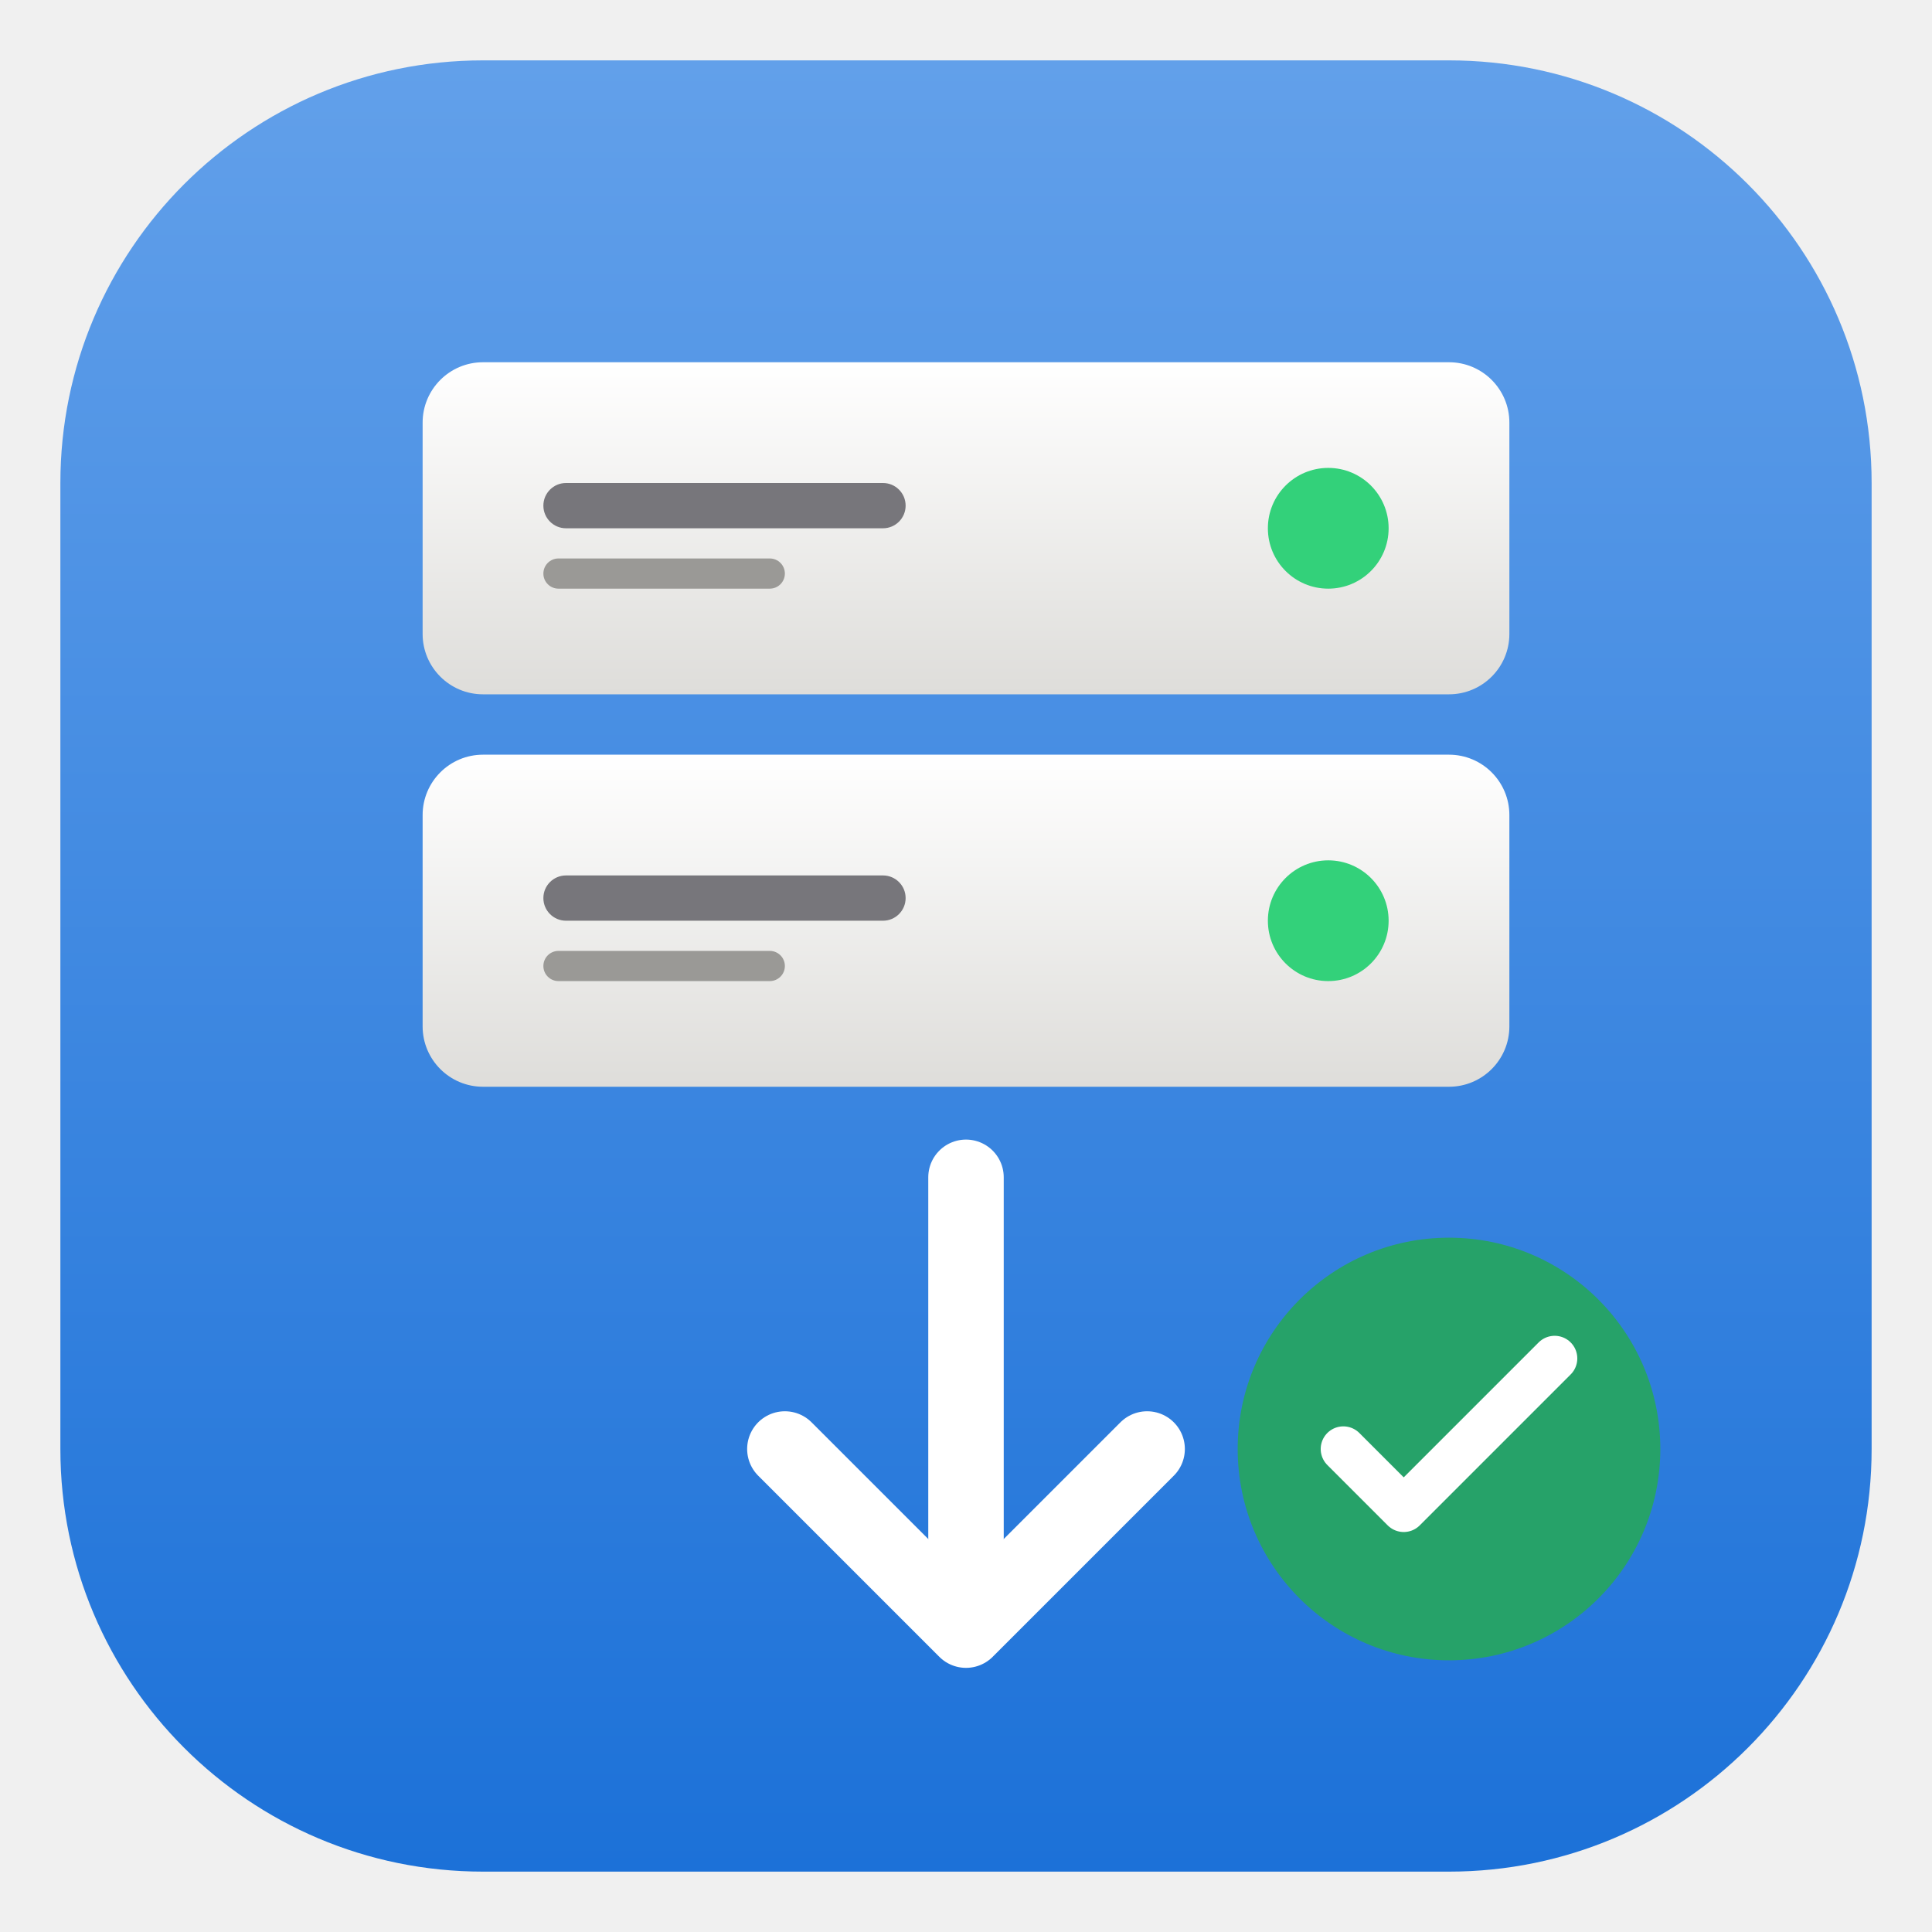
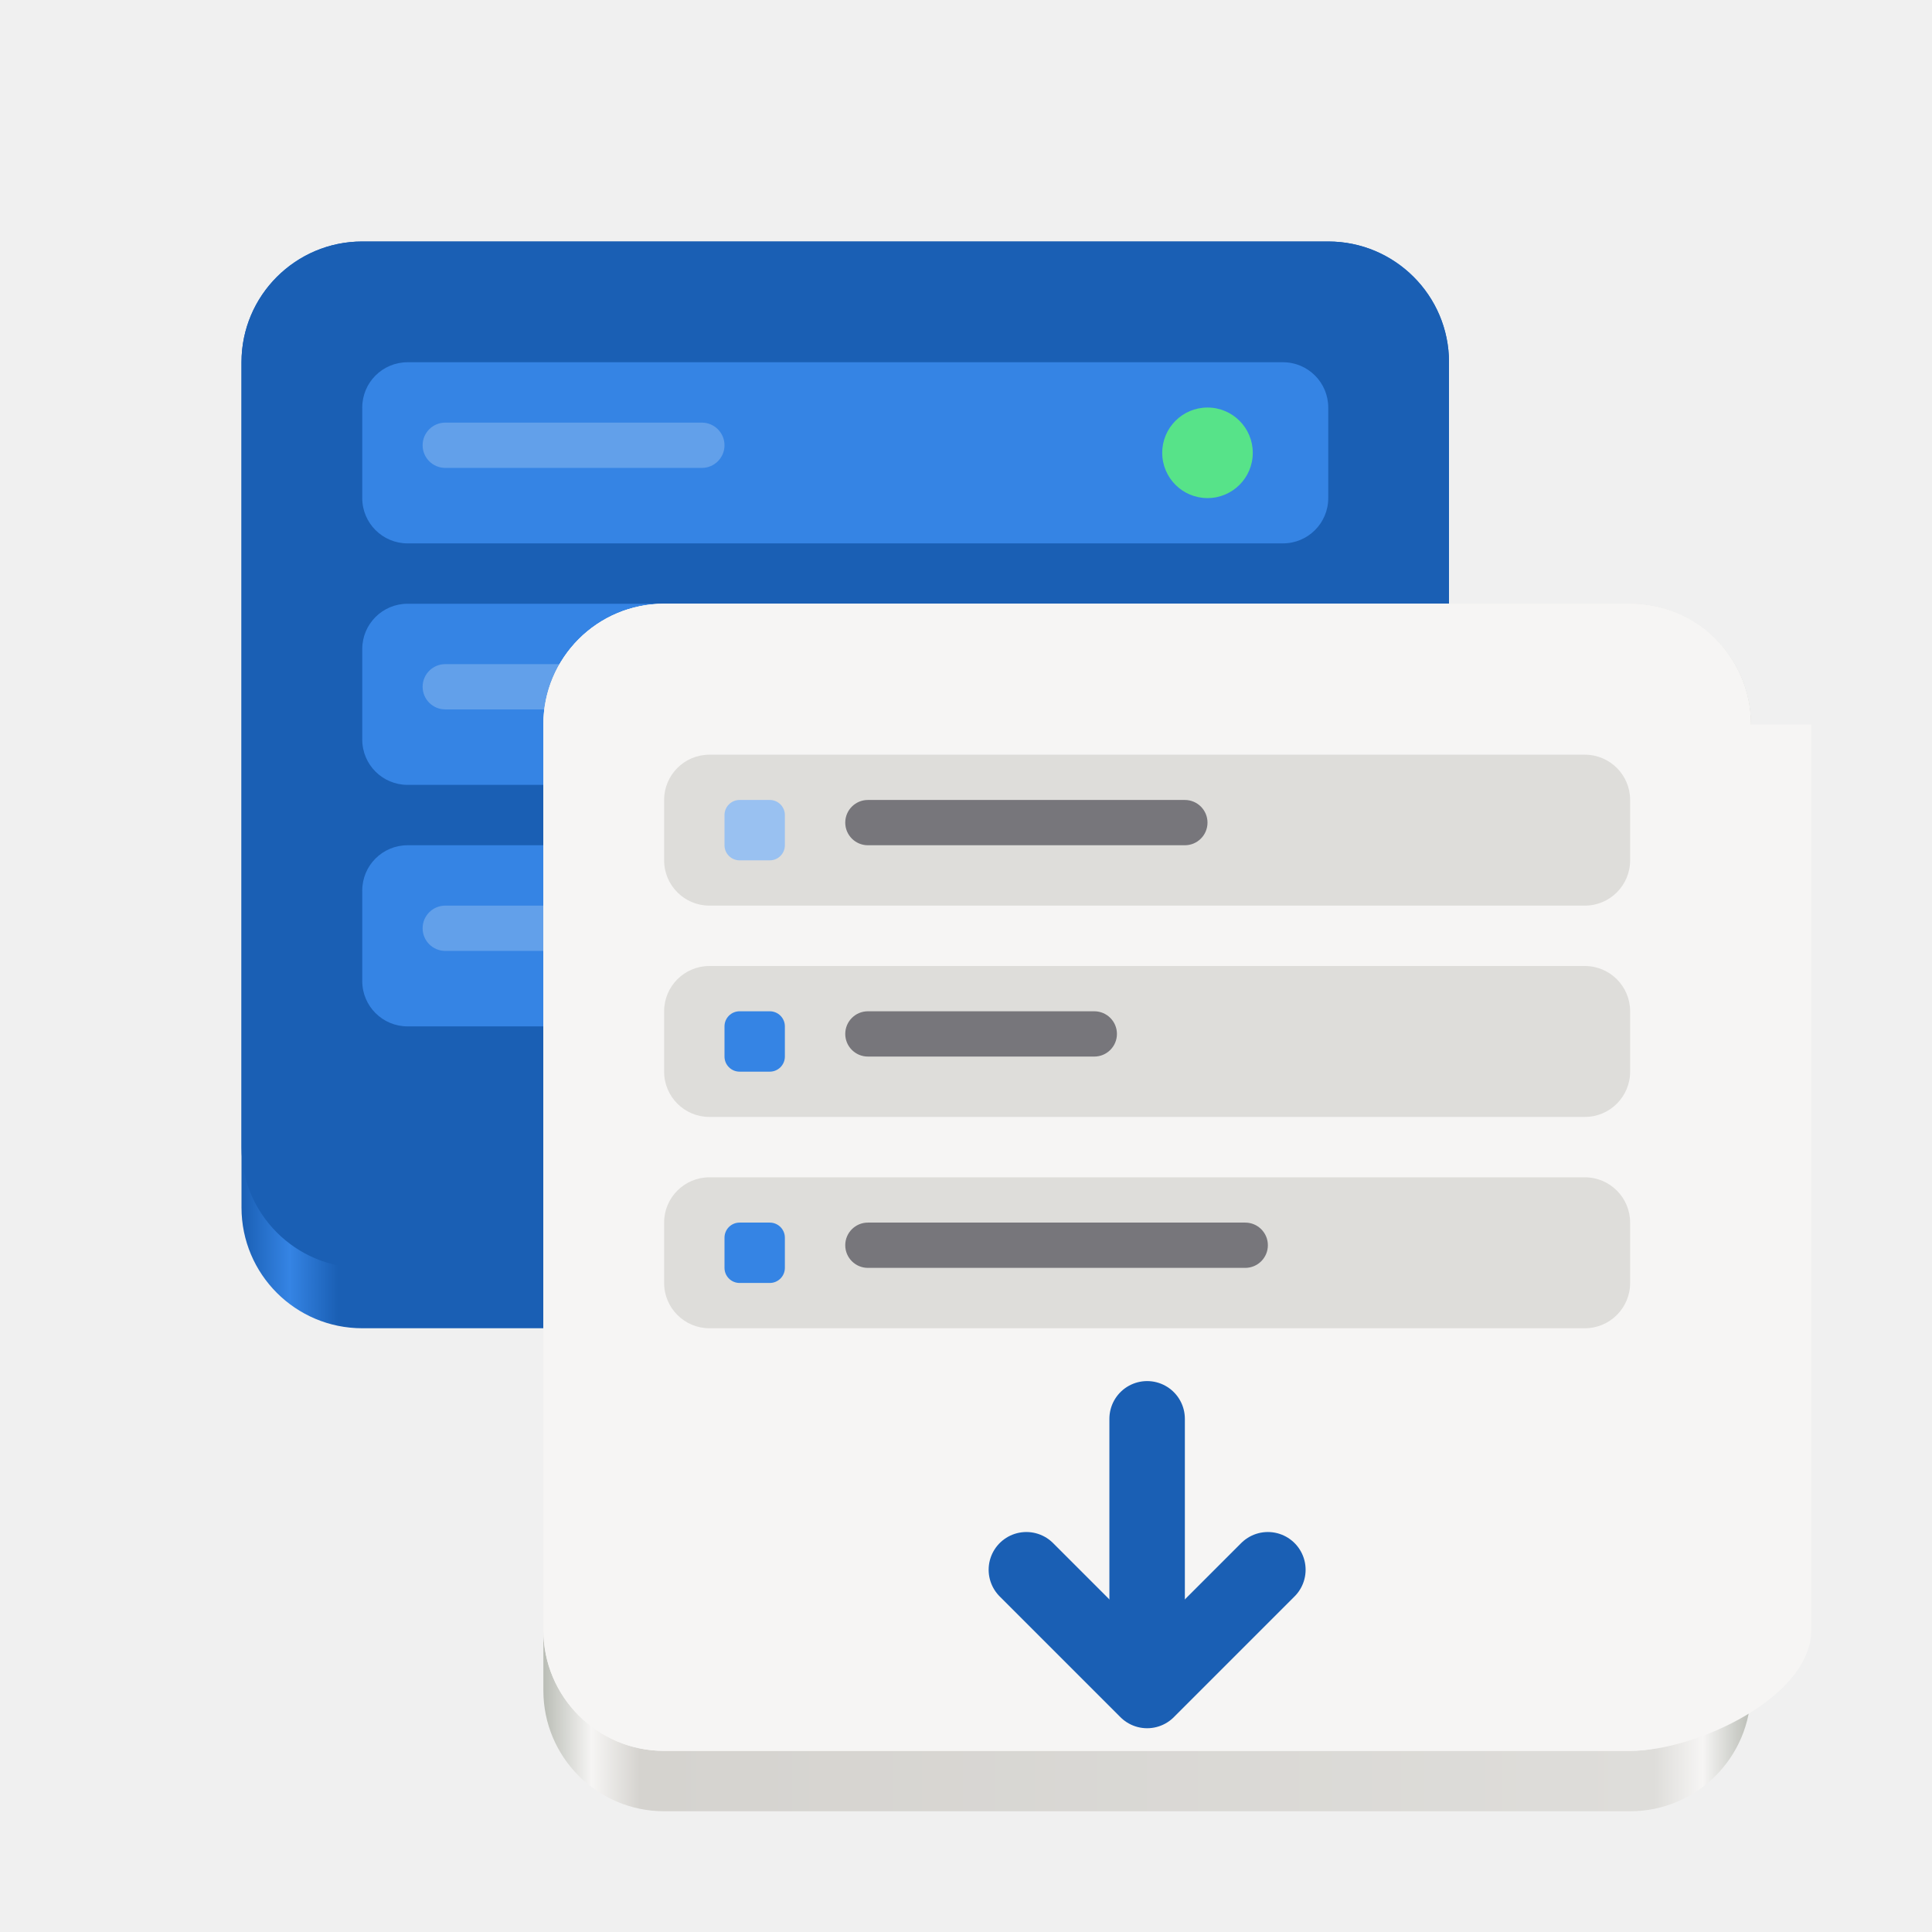
- <svg xmlns="http://www.w3.org/2000/svg" viewBox="0 0 128 128" width="128" height="128">
+ <svg xmlns="http://www.w3.org/2000/svg" width="128" height="128" viewBox="0 0 128 128" fill="none">
+   <path d="M88 16H24C19.582 16 16 19.582 16 24V80C16 84.418 19.582 88 24 88H88C92.418 88 96 84.418 96 80V24C96 19.582 92.418 16 88 16Z" fill="url(#shadow1)" />
+   <path d="M16 24C16 19.582 19.582 16 24 16H88C92.418 16 96 19.582 96 24V76C96 80.418 92.418 84 88 84H24C19.582 84 16 80.418 16 76V24Z" fill="#1A5FB4" />
+   <rect x="24" y="24" width="64" height="12" rx="3" fill="#3584E4" />
+   <rect x="24" y="40" width="64" height="12" rx="3" fill="#3584E4" />
+   <rect x="24" y="56" width="64" height="12" rx="3" fill="#3584E4" />
+   <circle cx="80" cy="30" r="3" fill="#57E389" />
+   <circle cx="80" cy="46" r="3" fill="#57E389" />
+   <circle cx="80" cy="62" r="3" fill="#57E389" />
+   <rect x="28" y="28" width="20" height="3" rx="1.5" fill="#62A0EA" />
+   <rect x="28" y="44" width="20" height="3" rx="1.5" fill="#62A0EA" />
+   <rect x="28" y="60" width="20" height="3" rx="1.5" fill="#62A0EA" />
+   <path d="M108 40H44C39.582 40 36 43.582 36 48V112C36 116.418 39.582 120 44 120H108C112.418 120 116 116.418 116 112V48C116 43.582 112.418 40 108 40Z" fill="url(#shadow2)" />
+   <path d="M116 48C116 43.582 112.418 40 108 40H44C39.582 40 36 43.582 36 48V108C36 112.418 39.582 116 44 116H108C112.418 116 120 112.418 120 108V48Z" fill="#F6F5F4" />
+   <path d="M116 48C116 43.582 112.418 40 108 40H44C39.582 40 36 43.582 36 48V108C36 112.418 39.582 116 44 116H108C112.418 116 116 112.418 116 108V48Z" fill="#F6F5F4" />
+   <rect x="44" y="50" width="64" height="10" rx="3" fill="#DEDDDA" />
+   <rect x="44" y="64" width="64" height="10" rx="3" fill="#DEDDDA" />
+   <rect x="44" y="78" width="64" height="10" rx="3" fill="#DEDDDA" />
+   <rect x="48" y="53" width="4" height="4" rx="1" fill="#99C1F1" />
+   <rect x="48" y="67" width="4" height="4" rx="1" fill="#3584E4" />
+   <rect x="48" y="81" width="4" height="4" rx="1" fill="#3584E4" />
+   <rect x="56" y="53" width="24" height="3" rx="1.5" fill="#77767B" />
+   <rect x="56" y="67" width="18" height="3" rx="1.5" fill="#77767B" />
+   <rect x="56" y="81" width="28" height="3" rx="1.5" fill="#77767B" />
+   <path d="M76 94 L76 110" stroke="#1A5FB4" stroke-width="5" stroke-linecap="round" />
+   <path d="M68 104 L76 112 L84 104" stroke="#1A5FB4" stroke-width="5" stroke-linecap="round" stroke-linejoin="round" fill="none" />
  <defs>
-     <linearGradient id="bg" x1="0%" y1="0%" x2="0%" y2="100%">
-       <stop offset="0%" style="stop-color:#62a0ea" />
-       <stop offset="100%" style="stop-color:#1c71d8" />
+     <linearGradient id="shadow1" x1="16" y1="44" x2="96" y2="44" gradientUnits="userSpaceOnUse">
+       <stop stop-color="#1A5FB4" />
+       <stop offset="0.04" stop-color="#3584E4" />
+       <stop offset="0.08" stop-color="#1A5FB4" />
+       <stop offset="0.92" stop-color="#1A5FB4" />
+       <stop offset="0.96" stop-color="#3584E4" />
+       <stop offset="1" stop-color="#1A5FB4" />
    </linearGradient>
-     <linearGradient id="server" x1="0%" y1="0%" x2="0%" y2="100%">
-       <stop offset="0%" style="stop-color:#ffffff" />
-       <stop offset="100%" style="stop-color:#deddda" />
+     <linearGradient id="shadow2" x1="36" y1="72" x2="116" y2="72" gradientUnits="userSpaceOnUse">
+       <stop stop-color="#BABDB6" />
+       <stop offset="0.04" stop-color="#F6F5F4" />
+       <stop offset="0.08" stop-color="#D5D3CF" />
+       <stop offset="0.92" stop-color="#DEDDDA" />
+       <stop offset="0.96" stop-color="#F6F5F4" />
+       <stop offset="1" stop-color="#BABDB6" />
    </linearGradient>
  </defs>
-   <rect x="4" y="4" width="120" height="120" rx="28" ry="28" fill="url(#bg)" />
-   <rect x="28" y="24" width="72" height="22" rx="4" fill="url(#server)" />
-   <circle cx="88" cy="35" r="4" fill="#33d17a" />
-   <rect x="36" y="32" width="24" height="3" rx="1.5" fill="#77767b" />
-   <rect x="36" y="37" width="16" height="2" rx="1" fill="#9a9996" />
-   <rect x="28" y="50" width="72" height="22" rx="4" fill="url(#server)" />
-   <circle cx="88" cy="61" r="4" fill="#33d17a" />
-   <rect x="36" y="58" width="24" height="3" rx="1.5" fill="#77767b" />
-   <rect x="36" y="63" width="16" height="2" rx="1" fill="#9a9996" />
-   <path d="M64 78 L64 106" stroke="white" stroke-width="5" stroke-linecap="round" />
-   <path d="M52 96 L64 108 L76 96" stroke="white" stroke-width="5" stroke-linecap="round" stroke-linejoin="round" fill="none" />
-   <circle cx="96" cy="96" r="14" fill="#26a269" />
-   <path d="M89 96 L93 100 L103 90" stroke="white" stroke-width="3" stroke-linecap="round" stroke-linejoin="round" fill="none" />
</svg>
